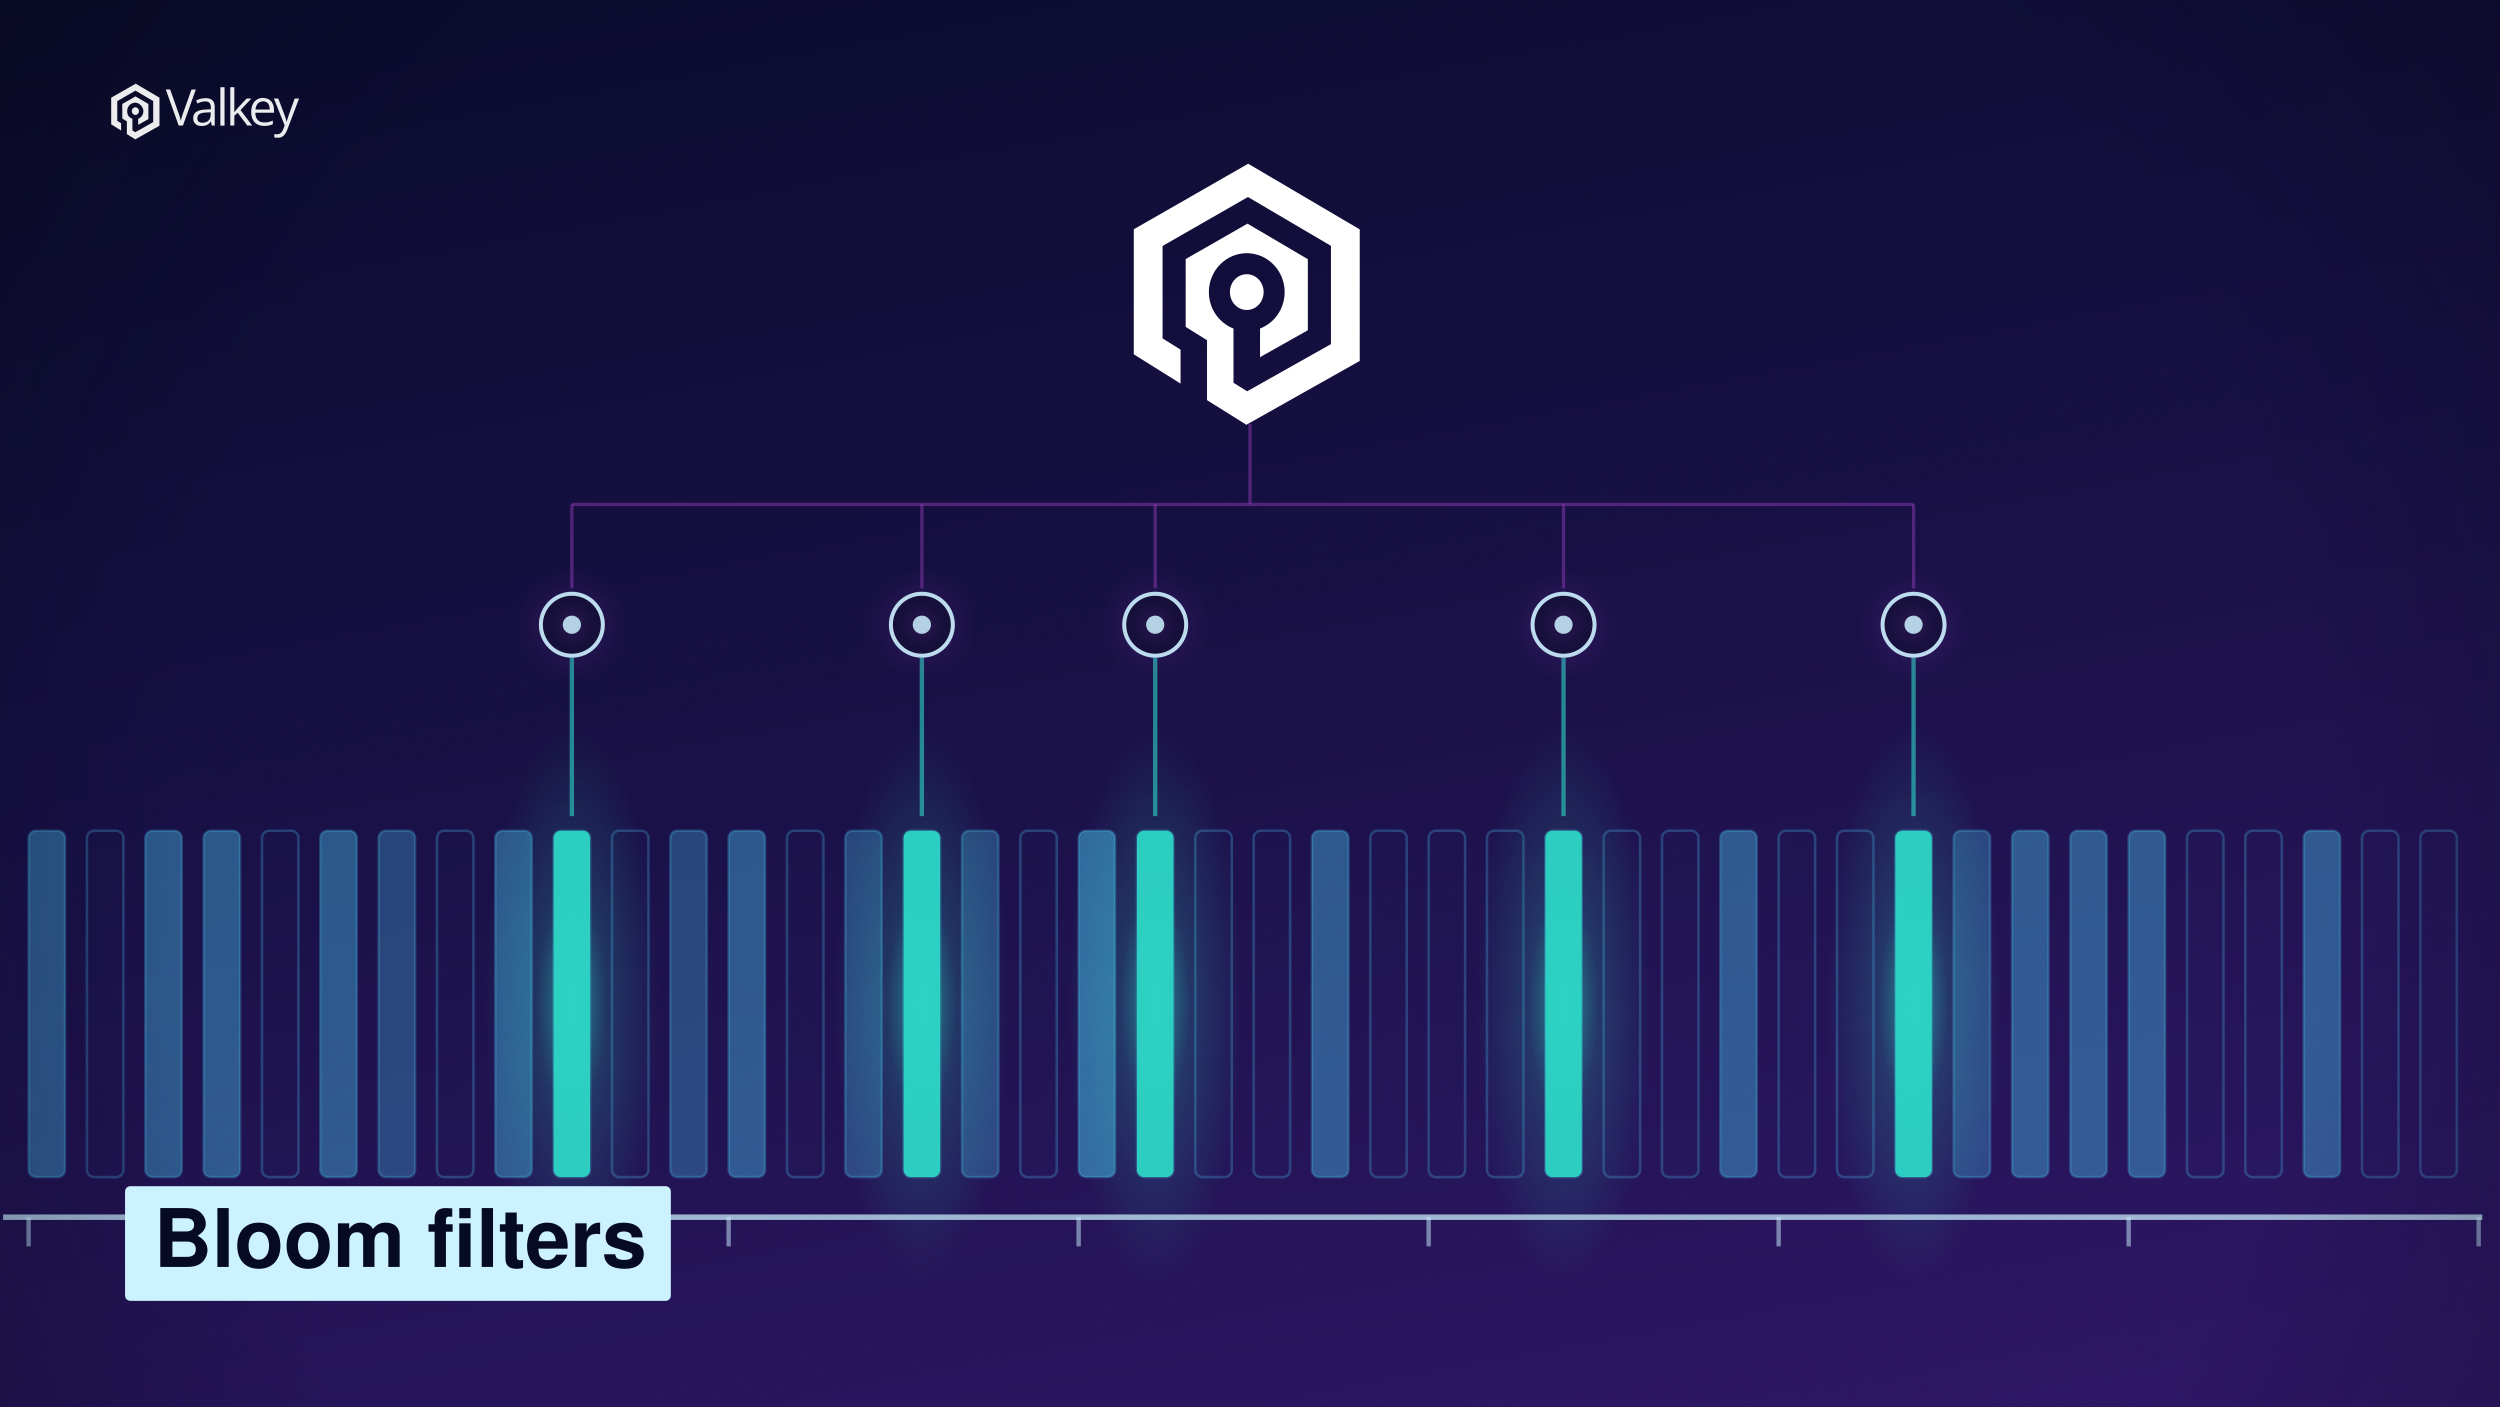
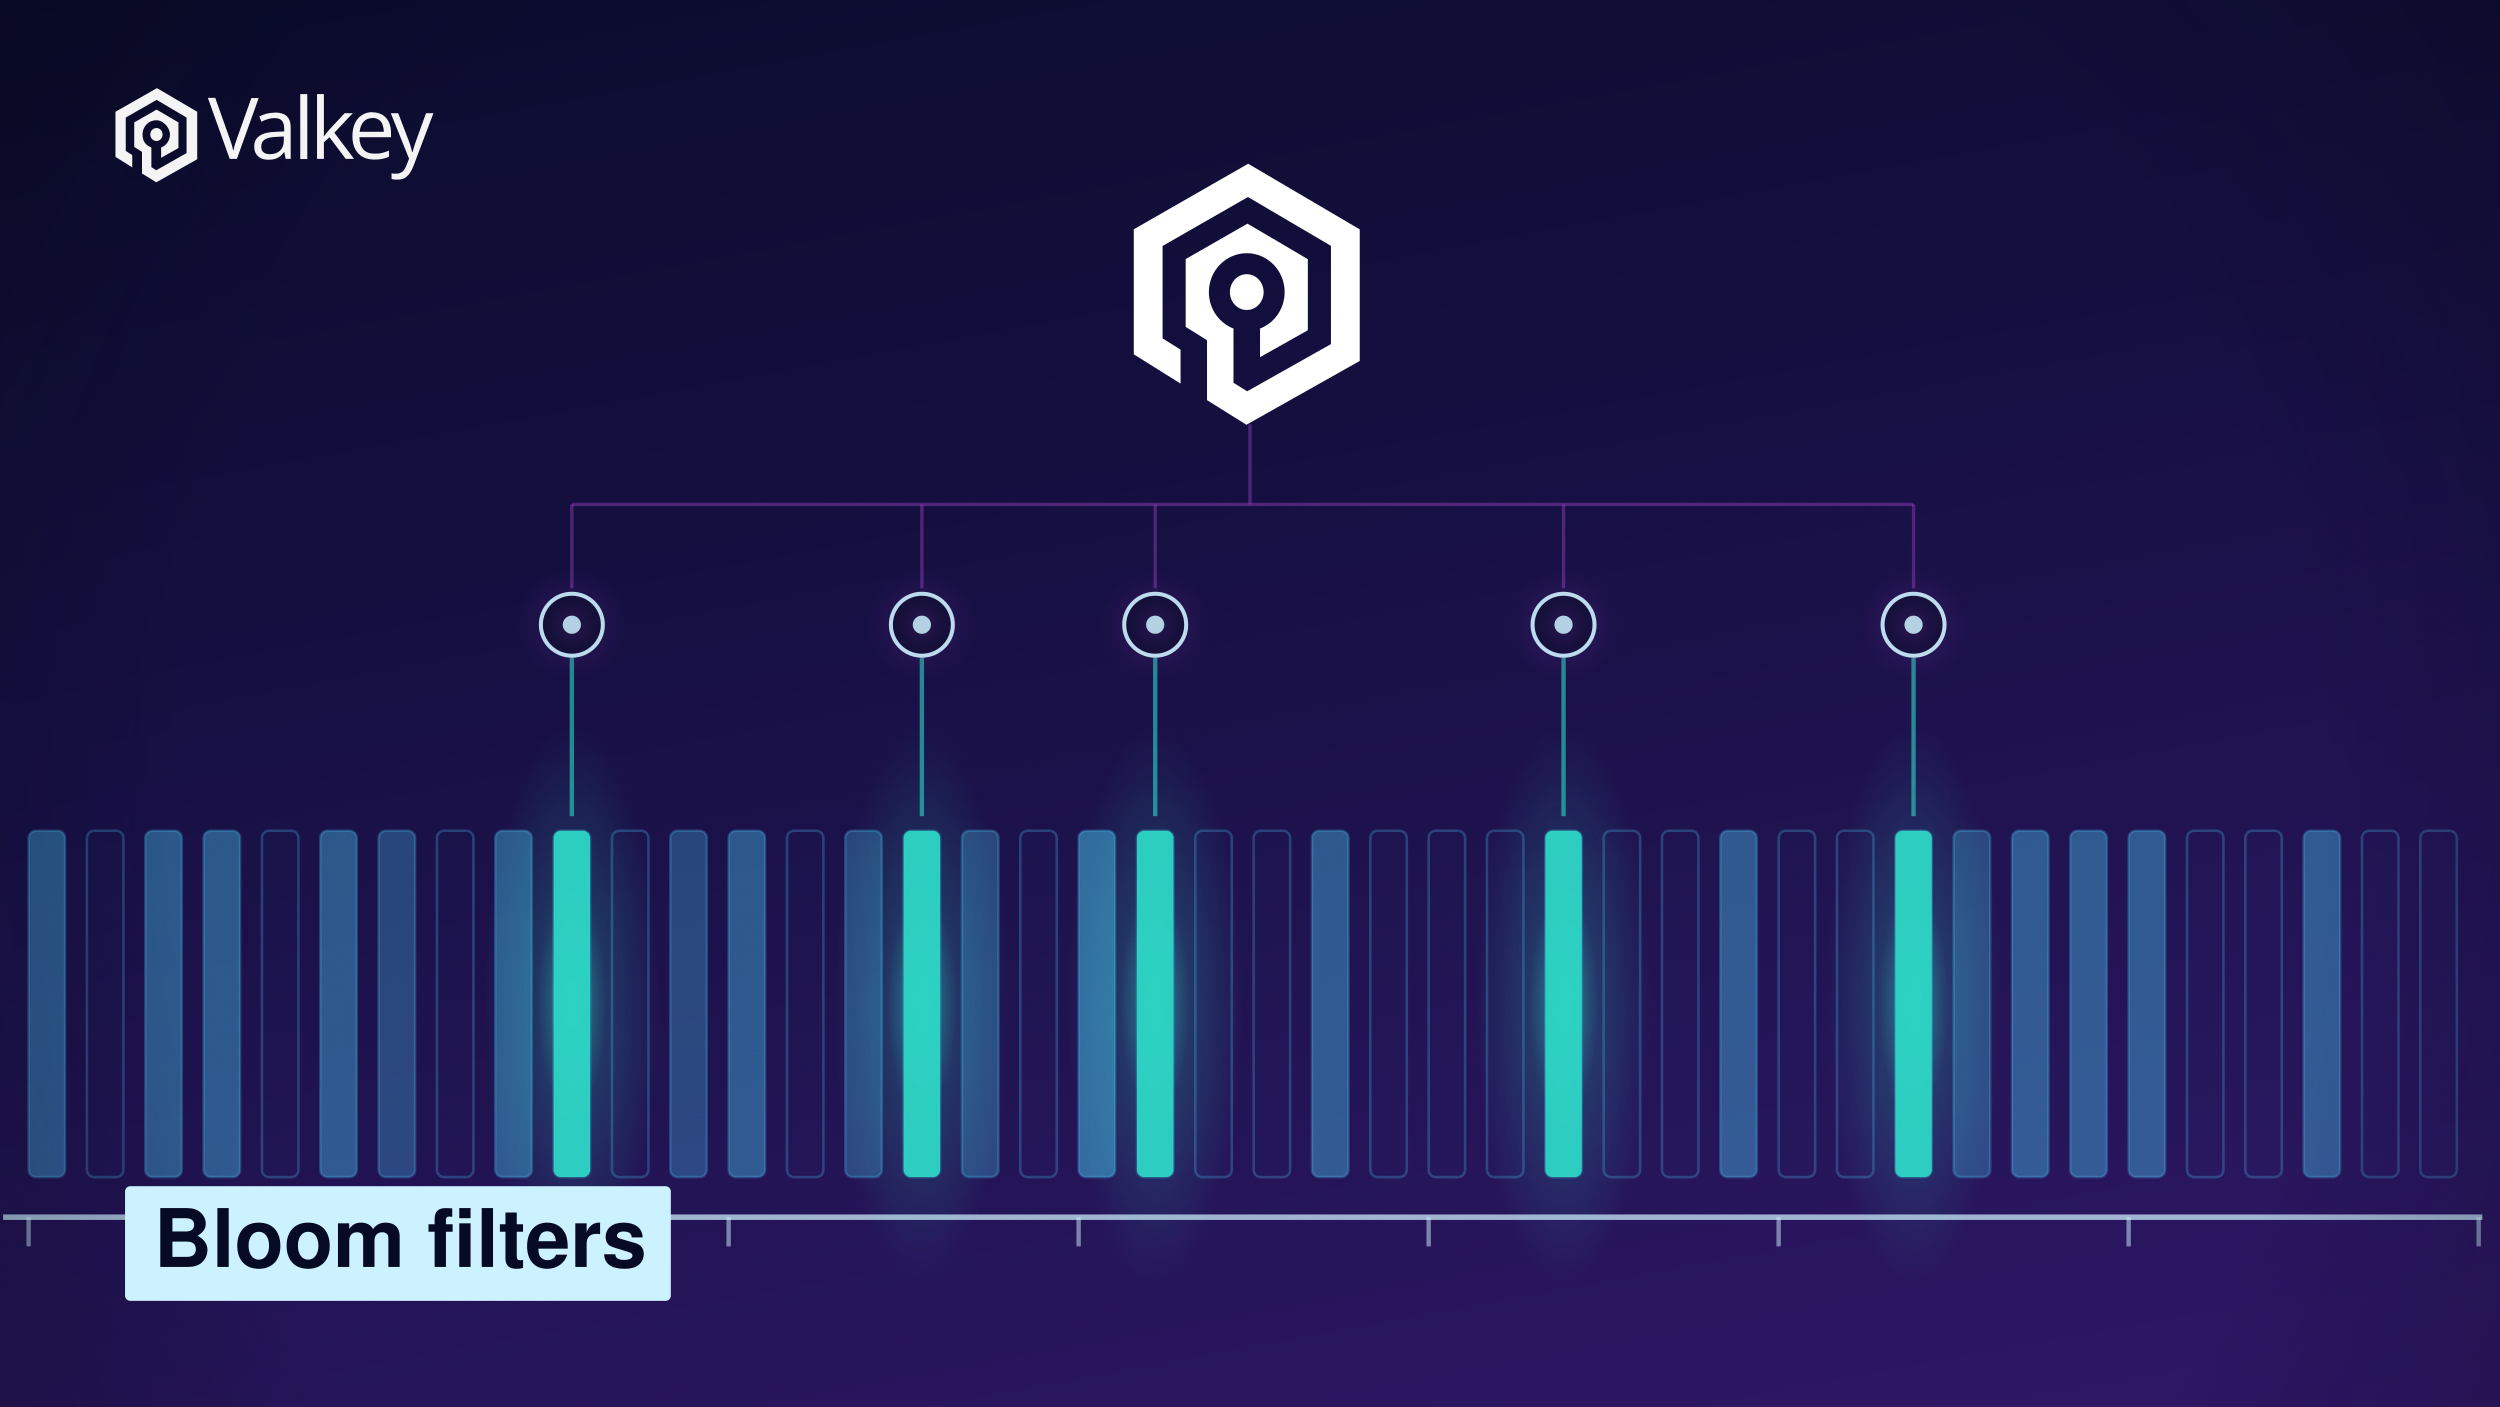
<svg xmlns="http://www.w3.org/2000/svg" width="1920" height="1080" viewBox="274.3 89.3 1371.4 771.4">
  <defs>
    <linearGradient id="sky" x1="0" y1="0" x2="0.32" y2="1">
      <stop offset="0" stop-color="#060A24" />
      <stop offset="0.48" stop-color="#171043" />
      <stop offset="1" stop-color="#301868" />
    </linearGradient>
    <radialGradient id="vignette" gradientUnits="userSpaceOnUse" cx="960" cy="540" r="1180">
      <stop offset="0.5" stop-color="#03040F" stop-opacity="0" />
      <stop offset="1" stop-color="#03040F" stop-opacity="0.8" />
    </radialGradient>
    <radialGradient id="scrim">
      <stop offset="0" stop-color="#060A24" stop-opacity="0.72" />
      <stop offset="0.6" stop-color="#060A24" stop-opacity="0.45" />
      <stop offset="1" stop-color="#060A24" stop-opacity="0" />
    </radialGradient>
    <filter id="grain" x="0" y="0" width="100%" height="100%">
      <feTurbulence type="fractalNoise" baseFrequency="0.85" numOctaves="4" stitchTiles="stitch" />
      <feColorMatrix type="saturate" values="0" />
    </filter>
    <radialGradient id="h-cyan">
      <stop offset="0" stop-color="#46BDE9" stop-opacity="0.75" />
      <stop offset="0.4" stop-color="#46BDE9" stop-opacity="0.22" />
      <stop offset="1" stop-color="#46BDE9" stop-opacity="0" />
    </radialGradient>
    <radialGradient id="h-ice">
      <stop offset="0" stop-color="#CCF1FF" stop-opacity="0.75" />
      <stop offset="0.4" stop-color="#CCF1FF" stop-opacity="0.22" />
      <stop offset="1" stop-color="#CCF1FF" stop-opacity="0" />
    </radialGradient>
    <radialGradient id="h-mint">
      <stop offset="0" stop-color="#2CD5C4" stop-opacity="0.75" />
      <stop offset="0.4" stop-color="#2CD5C4" stop-opacity="0.22" />
      <stop offset="1" stop-color="#2CD5C4" stop-opacity="0" />
    </radialGradient>
    <radialGradient id="h-coral">
      <stop offset="0" stop-color="#F65275" stop-opacity="0.75" />
      <stop offset="0.4" stop-color="#F65275" stop-opacity="0.22" />
      <stop offset="1" stop-color="#F65275" stop-opacity="0" />
    </radialGradient>
    <radialGradient id="h-violet">
      <stop offset="0" stop-color="#963CBD" stop-opacity="0.75" />
      <stop offset="0.4" stop-color="#963CBD" stop-opacity="0.22" />
      <stop offset="1" stop-color="#963CBD" stop-opacity="0" />
    </radialGradient>
    <radialGradient id="h-gold">
      <stop offset="0" stop-color="#FFB81C" stop-opacity="0.75" />
      <stop offset="0.4" stop-color="#FFB81C" stop-opacity="0.22" />
      <stop offset="1" stop-color="#FFB81C" stop-opacity="0" />
    </radialGradient>
    <filter id="blur3" x="-70%" y="-70%" width="240%" height="240%">
      <feGaussianBlur stdDeviation="3" />
    </filter>
    <filter id="blur8" x="-70%" y="-70%" width="240%" height="240%">
      <feGaussianBlur stdDeviation="8" />
    </filter>
    <filter id="blur18" x="-70%" y="-70%" width="240%" height="240%">
      <feGaussianBlur stdDeviation="18" />
    </filter>
    <filter id="blur40" x="-70%" y="-70%" width="240%" height="240%">
      <feGaussianBlur stdDeviation="40" />
    </filter>
  </defs>
  <rect width="1920" height="1080" fill="url(#sky)" />
  <g>
    <rect x="290" y="545" width="20" height="190" rx="4" fill="#00A3E0" fill-opacity="0.05" stroke="#46BDE9" stroke-width="1.4" opacity="0.28" />
    <rect x="322" y="545" width="20" height="190" rx="4" fill="#00A3E0" fill-opacity="0.05" stroke="#46BDE9" stroke-width="1.4" opacity="0.28" />
    <rect x="354" y="545" width="20" height="190" rx="4" fill="#00A3E0" fill-opacity="0.05" stroke="#46BDE9" stroke-width="1.4" opacity="0.28" />
    <rect x="386" y="545" width="20" height="190" rx="4" fill="#00A3E0" fill-opacity="0.05" stroke="#46BDE9" stroke-width="1.4" opacity="0.28" />
    <rect x="418" y="545" width="20" height="190" rx="4" fill="#00A3E0" fill-opacity="0.05" stroke="#46BDE9" stroke-width="1.4" opacity="0.28" />
    <rect x="450" y="545" width="20" height="190" rx="4" fill="#00A3E0" fill-opacity="0.05" stroke="#46BDE9" stroke-width="1.4" opacity="0.28" />
    <rect x="482" y="545" width="20" height="190" rx="4" fill="#00A3E0" fill-opacity="0.05" stroke="#46BDE9" stroke-width="1.4" opacity="0.28" />
    <rect x="514" y="545" width="20" height="190" rx="4" fill="#00A3E0" fill-opacity="0.05" stroke="#46BDE9" stroke-width="1.4" opacity="0.28" />
    <rect x="546" y="545" width="20" height="190" rx="4" fill="#00A3E0" fill-opacity="0.05" stroke="#46BDE9" stroke-width="1.4" opacity="0.28" />
    <rect x="578" y="545" width="20" height="190" rx="4" fill="#00A3E0" fill-opacity="0.05" stroke="#46BDE9" stroke-width="1.4" opacity="0.28" />
    <rect x="610" y="545" width="20" height="190" rx="4" fill="#00A3E0" fill-opacity="0.05" stroke="#46BDE9" stroke-width="1.4" opacity="0.28" />
    <rect x="642" y="545" width="20" height="190" rx="4" fill="#00A3E0" fill-opacity="0.05" stroke="#46BDE9" stroke-width="1.4" opacity="0.28" />
    <rect x="674" y="545" width="20" height="190" rx="4" fill="#00A3E0" fill-opacity="0.05" stroke="#46BDE9" stroke-width="1.4" opacity="0.28" />
    <rect x="706" y="545" width="20" height="190" rx="4" fill="#00A3E0" fill-opacity="0.05" stroke="#46BDE9" stroke-width="1.4" opacity="0.28" />
    <rect x="738" y="545" width="20" height="190" rx="4" fill="#00A3E0" fill-opacity="0.05" stroke="#46BDE9" stroke-width="1.4" opacity="0.28" />
    <rect x="770" y="545" width="20" height="190" rx="4" fill="#00A3E0" fill-opacity="0.05" stroke="#46BDE9" stroke-width="1.4" opacity="0.28" />
    <rect x="802" y="545" width="20" height="190" rx="4" fill="#00A3E0" fill-opacity="0.05" stroke="#46BDE9" stroke-width="1.4" opacity="0.28" />
    <rect x="834" y="545" width="20" height="190" rx="4" fill="#00A3E0" fill-opacity="0.05" stroke="#46BDE9" stroke-width="1.4" opacity="0.28" />
    <rect x="866" y="545" width="20" height="190" rx="4" fill="#00A3E0" fill-opacity="0.05" stroke="#46BDE9" stroke-width="1.4" opacity="0.28" />
    <rect x="898" y="545" width="20" height="190" rx="4" fill="#00A3E0" fill-opacity="0.05" stroke="#46BDE9" stroke-width="1.4" opacity="0.28" />
    <rect x="930" y="545" width="20" height="190" rx="4" fill="#00A3E0" fill-opacity="0.05" stroke="#46BDE9" stroke-width="1.4" opacity="0.28" />
    <rect x="962" y="545" width="20" height="190" rx="4" fill="#00A3E0" fill-opacity="0.05" stroke="#46BDE9" stroke-width="1.4" opacity="0.28" />
    <rect x="994" y="545" width="20" height="190" rx="4" fill="#00A3E0" fill-opacity="0.05" stroke="#46BDE9" stroke-width="1.4" opacity="0.28" />
    <rect x="1026" y="545" width="20" height="190" rx="4" fill="#00A3E0" fill-opacity="0.05" stroke="#46BDE9" stroke-width="1.4" opacity="0.28" />
    <rect x="1058" y="545" width="20" height="190" rx="4" fill="#00A3E0" fill-opacity="0.05" stroke="#46BDE9" stroke-width="1.4" opacity="0.28" />
    <rect x="1090" y="545" width="20" height="190" rx="4" fill="#00A3E0" fill-opacity="0.05" stroke="#46BDE9" stroke-width="1.4" opacity="0.28" />
    <rect x="1122" y="545" width="20" height="190" rx="4" fill="#00A3E0" fill-opacity="0.05" stroke="#46BDE9" stroke-width="1.4" opacity="0.28" />
    <rect x="1154" y="545" width="20" height="190" rx="4" fill="#00A3E0" fill-opacity="0.05" stroke="#46BDE9" stroke-width="1.4" opacity="0.28" />
    <rect x="1186" y="545" width="20" height="190" rx="4" fill="#00A3E0" fill-opacity="0.05" stroke="#46BDE9" stroke-width="1.4" opacity="0.28" />
    <rect x="1218" y="545" width="20" height="190" rx="4" fill="#00A3E0" fill-opacity="0.05" stroke="#46BDE9" stroke-width="1.4" opacity="0.28" />
    <rect x="1250" y="545" width="20" height="190" rx="4" fill="#00A3E0" fill-opacity="0.05" stroke="#46BDE9" stroke-width="1.4" opacity="0.28" />
    <rect x="1282" y="545" width="20" height="190" rx="4" fill="#00A3E0" fill-opacity="0.05" stroke="#46BDE9" stroke-width="1.4" opacity="0.28" />
    <rect x="1314" y="545" width="20" height="190" rx="4" fill="#00A3E0" fill-opacity="0.05" stroke="#46BDE9" stroke-width="1.4" opacity="0.28" />
    <rect x="1346" y="545" width="20" height="190" rx="4" fill="#00A3E0" fill-opacity="0.05" stroke="#46BDE9" stroke-width="1.4" opacity="0.28" />
    <rect x="1378" y="545" width="20" height="190" rx="4" fill="#00A3E0" fill-opacity="0.05" stroke="#46BDE9" stroke-width="1.4" opacity="0.28" />
    <rect x="1410" y="545" width="20" height="190" rx="4" fill="#00A3E0" fill-opacity="0.05" stroke="#46BDE9" stroke-width="1.4" opacity="0.28" />
    <rect x="1442" y="545" width="20" height="190" rx="4" fill="#00A3E0" fill-opacity="0.05" stroke="#46BDE9" stroke-width="1.4" opacity="0.28" />
    <rect x="1474" y="545" width="20" height="190" rx="4" fill="#00A3E0" fill-opacity="0.05" stroke="#46BDE9" stroke-width="1.4" opacity="0.28" />
    <rect x="1506" y="545" width="20" height="190" rx="4" fill="#00A3E0" fill-opacity="0.05" stroke="#46BDE9" stroke-width="1.4" opacity="0.28" />
    <rect x="1538" y="545" width="20" height="190" rx="4" fill="#00A3E0" fill-opacity="0.05" stroke="#46BDE9" stroke-width="1.4" opacity="0.28" />
    <rect x="1570" y="545" width="20" height="190" rx="4" fill="#00A3E0" fill-opacity="0.05" stroke="#46BDE9" stroke-width="1.4" opacity="0.28" />
    <rect x="1602" y="545" width="20" height="190" rx="4" fill="#00A3E0" fill-opacity="0.05" stroke="#46BDE9" stroke-width="1.4" opacity="0.28" />
  </g>
  <g>
    <rect x="290" y="545" width="20" height="190" rx="4" fill="#46BDE9" opacity="0.4" />
    <rect x="354" y="545" width="20" height="190" rx="4" fill="#46BDE9" opacity="0.4" />
    <rect x="386" y="545" width="20" height="190" rx="4" fill="#46BDE9" opacity="0.4" />
    <rect x="450" y="545" width="20" height="190" rx="4" fill="#46BDE9" opacity="0.4" />
    <rect x="482" y="545" width="20" height="190" rx="4" fill="#46BDE9" opacity="0.3" />
    <rect x="546" y="545" width="20" height="190" rx="4" fill="#46BDE9" opacity="0.4" />
    <rect x="642" y="545" width="20" height="190" rx="4" fill="#46BDE9" opacity="0.3" />
    <rect x="674" y="545" width="20" height="190" rx="4" fill="#46BDE9" opacity="0.4" />
    <rect x="738" y="545" width="20" height="190" rx="4" fill="#46BDE9" opacity="0.3" />
    <rect x="802" y="545" width="20" height="190" rx="4" fill="#46BDE9" opacity="0.3" />
    <rect x="866" y="545" width="20" height="190" rx="4" fill="#46BDE9" opacity="0.5" />
    <rect x="994" y="545" width="20" height="190" rx="4" fill="#46BDE9" opacity="0.4" />
    <rect x="1218" y="545" width="20" height="190" rx="4" fill="#46BDE9" opacity="0.4" />
    <rect x="1346" y="545" width="20" height="190" rx="4" fill="#46BDE9" opacity="0.3" />
    <rect x="1378" y="545" width="20" height="190" rx="4" fill="#46BDE9" opacity="0.4" />
    <rect x="1410" y="545" width="20" height="190" rx="4" fill="#46BDE9" opacity="0.4" />
    <rect x="1442" y="545" width="20" height="190" rx="4" fill="#46BDE9" opacity="0.4" />
    <rect x="1538" y="545" width="20" height="190" rx="4" fill="#46BDE9" opacity="0.4" />
  </g>
  <g>
    <line x1="960" y1="322" x2="960" y2="366" stroke="#963CBD" stroke-width="1.8" opacity="0.45" />
    <line x1="588" y1="366" x2="1324" y2="366" stroke="#963CBD" stroke-width="1.8" opacity="0.45" />
  </g>
  <g>
    <line x1="588" y1="366" x2="588" y2="412" stroke="#963CBD" stroke-width="1.8" opacity="0.45" />
    <line x1="780" y1="366" x2="780" y2="412" stroke="#963CBD" stroke-width="1.8" opacity="0.45" />
    <line x1="908" y1="366" x2="908" y2="412" stroke="#963CBD" stroke-width="1.8" opacity="0.45" />
    <line x1="1132" y1="366" x2="1132" y2="412" stroke="#963CBD" stroke-width="1.8" opacity="0.45" />
    <line x1="1324" y1="366" x2="1324" y2="412" stroke="#963CBD" stroke-width="1.8" opacity="0.45" />
  </g>
  <g>
    <line x1="588" y1="450" x2="588" y2="537" stroke="#2CD5C4" stroke-width="2.4" opacity="0.6" />
    <line x1="780" y1="450" x2="780" y2="537" stroke="#2CD5C4" stroke-width="2.4" opacity="0.6" />
    <line x1="908" y1="450" x2="908" y2="537" stroke="#2CD5C4" stroke-width="2.4" opacity="0.6" />
    <line x1="1132" y1="450" x2="1132" y2="537" stroke="#2CD5C4" stroke-width="2.4" opacity="0.6" />
    <line x1="1324" y1="450" x2="1324" y2="537" stroke="#2CD5C4" stroke-width="2.4" opacity="0.6" />
  </g>
  <g>
    <ellipse cx="588" cy="640" rx="48" ry="152" fill="url(#h-mint)" opacity="0.8" />
    <rect x="578" y="545" width="20" height="190" rx="4" fill="#2CD5C4" opacity="0.95" />
    <ellipse cx="780" cy="640" rx="48" ry="152" fill="url(#h-mint)" opacity="0.8" />
    <rect x="770" y="545" width="20" height="190" rx="4" fill="#2CD5C4" opacity="0.95" />
    <ellipse cx="908" cy="640" rx="48" ry="152" fill="url(#h-mint)" opacity="0.8" />
    <rect x="898" y="545" width="20" height="190" rx="4" fill="#2CD5C4" opacity="0.95" />
    <ellipse cx="1132" cy="640" rx="48" ry="152" fill="url(#h-mint)" opacity="0.8" />
    <rect x="1122" y="545" width="20" height="190" rx="4" fill="#2CD5C4" opacity="0.95" />
    <ellipse cx="1324" cy="640" rx="48" ry="152" fill="url(#h-mint)" opacity="0.8" />
    <rect x="1314" y="545" width="20" height="190" rx="4" fill="#2CD5C4" opacity="0.95" />
  </g>
  <g>
    <circle cx="588" cy="432" r="30" fill="url(#h-violet)" opacity="0.55" />
    <circle cx="588" cy="432" r="17" fill="#060A24" fill-opacity="0.55" stroke="#CCF1FF" stroke-width="2.2" opacity="0.9" />
    <circle cx="588" cy="432" r="5" fill="#CCF1FF" opacity="0.85" />
    <circle cx="780" cy="432" r="30" fill="url(#h-violet)" opacity="0.55" />
    <circle cx="780" cy="432" r="17" fill="#060A24" fill-opacity="0.55" stroke="#CCF1FF" stroke-width="2.2" opacity="0.9" />
    <circle cx="780" cy="432" r="5" fill="#CCF1FF" opacity="0.85" />
    <circle cx="908" cy="432" r="30" fill="url(#h-violet)" opacity="0.55" />
    <circle cx="908" cy="432" r="17" fill="#060A24" fill-opacity="0.55" stroke="#CCF1FF" stroke-width="2.2" opacity="0.9" />
    <circle cx="908" cy="432" r="5" fill="#CCF1FF" opacity="0.85" />
    <circle cx="1132" cy="432" r="30" fill="url(#h-violet)" opacity="0.55" />
    <circle cx="1132" cy="432" r="17" fill="#060A24" fill-opacity="0.55" stroke="#CCF1FF" stroke-width="2.2" opacity="0.9" />
    <circle cx="1132" cy="432" r="5" fill="#CCF1FF" opacity="0.85" />
    <circle cx="1324" cy="432" r="30" fill="url(#h-violet)" opacity="0.55" />
    <circle cx="1324" cy="432" r="17" fill="#060A24" fill-opacity="0.55" stroke="#CCF1FF" stroke-width="2.2" opacity="0.9" />
    <circle cx="1324" cy="432" r="5" fill="#CCF1FF" opacity="0.85" />
  </g>
  <line x1="276" y1="757" x2="1636" y2="757" stroke="#CCF1FF" stroke-width="3" opacity="0.72" />
  <g>
    <line x1="290" y1="757" x2="290" y2="773" stroke="#CCF1FF" stroke-width="2.4" opacity="0.5" />
    <line x1="482" y1="757" x2="482" y2="773" stroke="#CCF1FF" stroke-width="2.4" opacity="0.5" />
    <line x1="674" y1="757" x2="674" y2="773" stroke="#CCF1FF" stroke-width="2.4" opacity="0.5" />
    <line x1="866" y1="757" x2="866" y2="773" stroke="#CCF1FF" stroke-width="2.4" opacity="0.5" />
    <line x1="1058" y1="757" x2="1058" y2="773" stroke="#CCF1FF" stroke-width="2.4" opacity="0.5" />
    <line x1="1250" y1="757" x2="1250" y2="773" stroke="#CCF1FF" stroke-width="2.4" opacity="0.5" />
    <line x1="1442" y1="757" x2="1442" y2="773" stroke="#CCF1FF" stroke-width="2.4" opacity="0.5" />
    <line x1="1634" y1="757" x2="1634" y2="773" stroke="#CCF1FF" stroke-width="2.4" opacity="0.5" />
  </g>
  <g>
    <g transform="translate(894.2 175) scale(2.0548)">
      <path d="M 13.482 60.695 L 0.998 52.884 L 0.998 19.503 L 31.528 2.001 L 61.318 19.532 L 61.318 54.645 L 31.055 71.689 L 20.548 65.116 L 20.548 51.041 L 20.548 49.12 L 14.852 45.556 L 14.852 27.453 L 31.346 17.997 L 47.464 27.482 L 47.464 46.451 L 34.703 53.638 L 34.703 45.999 C 38.529 44.526 41.274 40.739 41.274 36.27 C 41.274 30.511 36.713 25.884 31.158 25.884 C 25.603 25.884 21.042 30.511 21.042 36.27 C 21.042 40.739 23.787 44.526 27.612 45.999 L 27.612 60.474 L 31.261 62.756 L 53.635 50.155 L 53.635 23.925 L 31.477 10.885 L 8.681 23.954 L 8.681 48.629 L 13.482 51.633 L 13.482 60.695 Z M 31.158 31.498 C 33.672 31.498 35.66 33.664 35.66 36.27 C 35.66 38.877 33.672 41.043 31.158 41.043 C 28.644 41.043 26.656 38.877 26.656 36.27 C 26.656 33.664 28.644 31.498 31.158 31.498 Z" fill="#FFFFFF" fill-rule="evenodd" />
    </g>
  </g>
  <rect width="1920" height="1080" fill="url(#vignette)" />
  <rect width="1920" height="1080" filter="url(#grain)" opacity="0.055" style="mix-blend-mode:overlay" />
-   <g opacity="0.92">
-     <g transform="translate(331.9 131.7) scale(0.58493)">
+   <g opacity="0.95">
+     <g transform="translate(331.9 131.7) scale(0.98988)">
      <path d="M15.2,50l-9.4-5.9v-25L28.8,6l22.3,13.1v26.3l-22.7,12.8-7.9-4.9v-12l-4.3-2.7v-13.6l12.4-7.1,12.1,7.1v14.2l-9.6,5.4v-5.7c2.9-1.1,4.9-3.9,4.9-7.3s-3.4-7.8-7.6-7.8-7.6,3.5-7.6,7.8,2.1,6.2,4.9,7.3v10.9l2.7,1.7,16.8-9.5v-19.7l-16.6-9.8-17.1,9.8v18.5l3.6,2.3v6.8ZM28.5,28.1c1.9,0,3.4,1.6,3.4,3.6s-1.5,3.6-3.4,3.6-3.4-1.6-3.4-3.6,1.5-3.6,3.4-3.6Z" fill="#FFFFFF" fill-rule="evenodd" />
      <path d="M85.2,11.4l-12.1,33.8h-4l-12.1-33.8h4.1l7.9,22.3c.3.9.6,1.8.9,2.6.3.8.5,1.6.7,2.4.2.8.4,1.5.5,2.2.2-.7.3-1.4.5-2.2.2-.8.4-1.6.7-2.4.3-.8.6-1.7.9-2.6l7.9-22.2h4.2Z" fill="#FFFFFF" />
      <path d="M94,19.5c3,0,5.3.7,6.7,2,1.5,1.4,2.2,3.5,2.2,6.5v17.2h-2.8l-.7-3.7h-.2c-.7.9-1.4,1.7-2.2,2.3-.8.6-1.7,1.1-2.7,1.4-1,.3-2.2.5-3.7.5s-2.9-.3-4.1-.8c-1.2-.5-2.1-1.4-2.8-2.5-.7-1.1-1-2.5-1-4.2,0-2.5,1-4.5,3-5.8,2-1.4,5.1-2.1,9.2-2.2l4.4-.2v-1.5c0-2.2-.5-3.7-1.4-4.6-.9-.9-2.3-1.3-4-1.3-1.3,0-2.6.2-3.8.6-1.2.4-2.3.8-3.4,1.4l-1.2-2.9c1.1-.6,2.5-1.1,3.9-1.5,1.5-.4,3-.6,4.7-.6h0ZM99.1,32.8l-3.9.2c-3.2.1-5.4.6-6.7,1.5s-1.9,2.2-1.9,3.9.4,2.5,1.3,3.2c.9.7,2,1,3.5,1,2.3,0,4.1-.6,5.5-1.9s2.2-3.1,2.2-5.6v-2.3Z" fill="#FFFFFF" />
      <path d="M112.1,45.3h-3.9V9.3h3.9v36Z" fill="#FFFFFF" />
      <path d="M121.3,9.3v18.7c0,.6,0,1.4,0,2.3,0,.9,0,1.7-.1,2.3h.2c.3-.4.8-1,1.4-1.8.6-.8,1.2-1.4,1.6-1.9l8.4-9h4.5l-10.2,10.8,10.9,14.5h-4.6l-9-12-3.1,2.8v9.2h-3.8V9.3h3.8Z" fill="#FFFFFF" />
      <path d="M148.2,19.4c2.2,0,4,.5,5.6,1.4,1.5,1,2.7,2.3,3.5,4,.8,1.7,1.2,3.7,1.2,6v2.4h-17.5c0,3,.8,5.2,2.2,6.8s3.5,2.3,6.1,2.3,3-.1,4.3-.4c1.2-.3,2.5-.7,3.8-1.3v3.4c-1.3.6-2.6,1-3.8,1.2-1.2.3-2.7.4-4.4.4-2.4,0-4.6-.5-6.4-1.5-1.8-1-3.2-2.5-4.2-4.4-1-1.9-1.5-4.3-1.5-7.1,0-2.7.5-5.1,1.4-7.1.9-2,2.2-3.5,3.9-4.6,1.7-1.1,3.7-1.6,5.9-1.6h0ZM148.2,22.6c-2.1,0-3.7.7-4.9,2-1.2,1.3-1.9,3.2-2.2,5.6h13.4c0-1.5-.3-2.8-.7-4-.4-1.2-1.1-2.1-2.1-2.7-.9-.6-2.1-1-3.6-1Z" fill="#FFFFFF" />
      <path d="M158.4,19.9h4.1l5.6,14.7c.3.9.6,1.7.9,2.5.3.8.5,1.5.7,2.3.2.7.4,1.4.5,2.1h.2c.2-.8.5-1.8.9-3,.4-1.3.8-2.6,1.3-3.9l5.3-14.7h4.1l-11,29.1c-.6,1.6-1.3,2.9-2.1,4.1-.8,1.2-1.7,2-2.8,2.7-1.1.6-2.5.9-4,.9s-1.4,0-1.9-.1c-.6,0-1-.2-1.4-.3v-3.1c.3,0,.7.1,1.2.2.5,0,1,0,1.5,0,1,0,1.8-.2,2.5-.6.7-.4,1.3-.9,1.8-1.6.5-.7.9-1.5,1.3-2.5l1.4-3.6-10.2-25.4Z" fill="#FFFFFF" />
    </g>
  </g>
  <g>
    <rect x="342.9" y="740" width="299.4" height="62.9" rx="2.9" fill="#CCF1FF" />
    <text x="358.6" y="784.3" fill="#060A24" font-family="Helvetica Neue, Helvetica, Arial, sans-serif" font-size="44.3" font-weight="600">Bloom filters</text>
  </g>
</svg>
